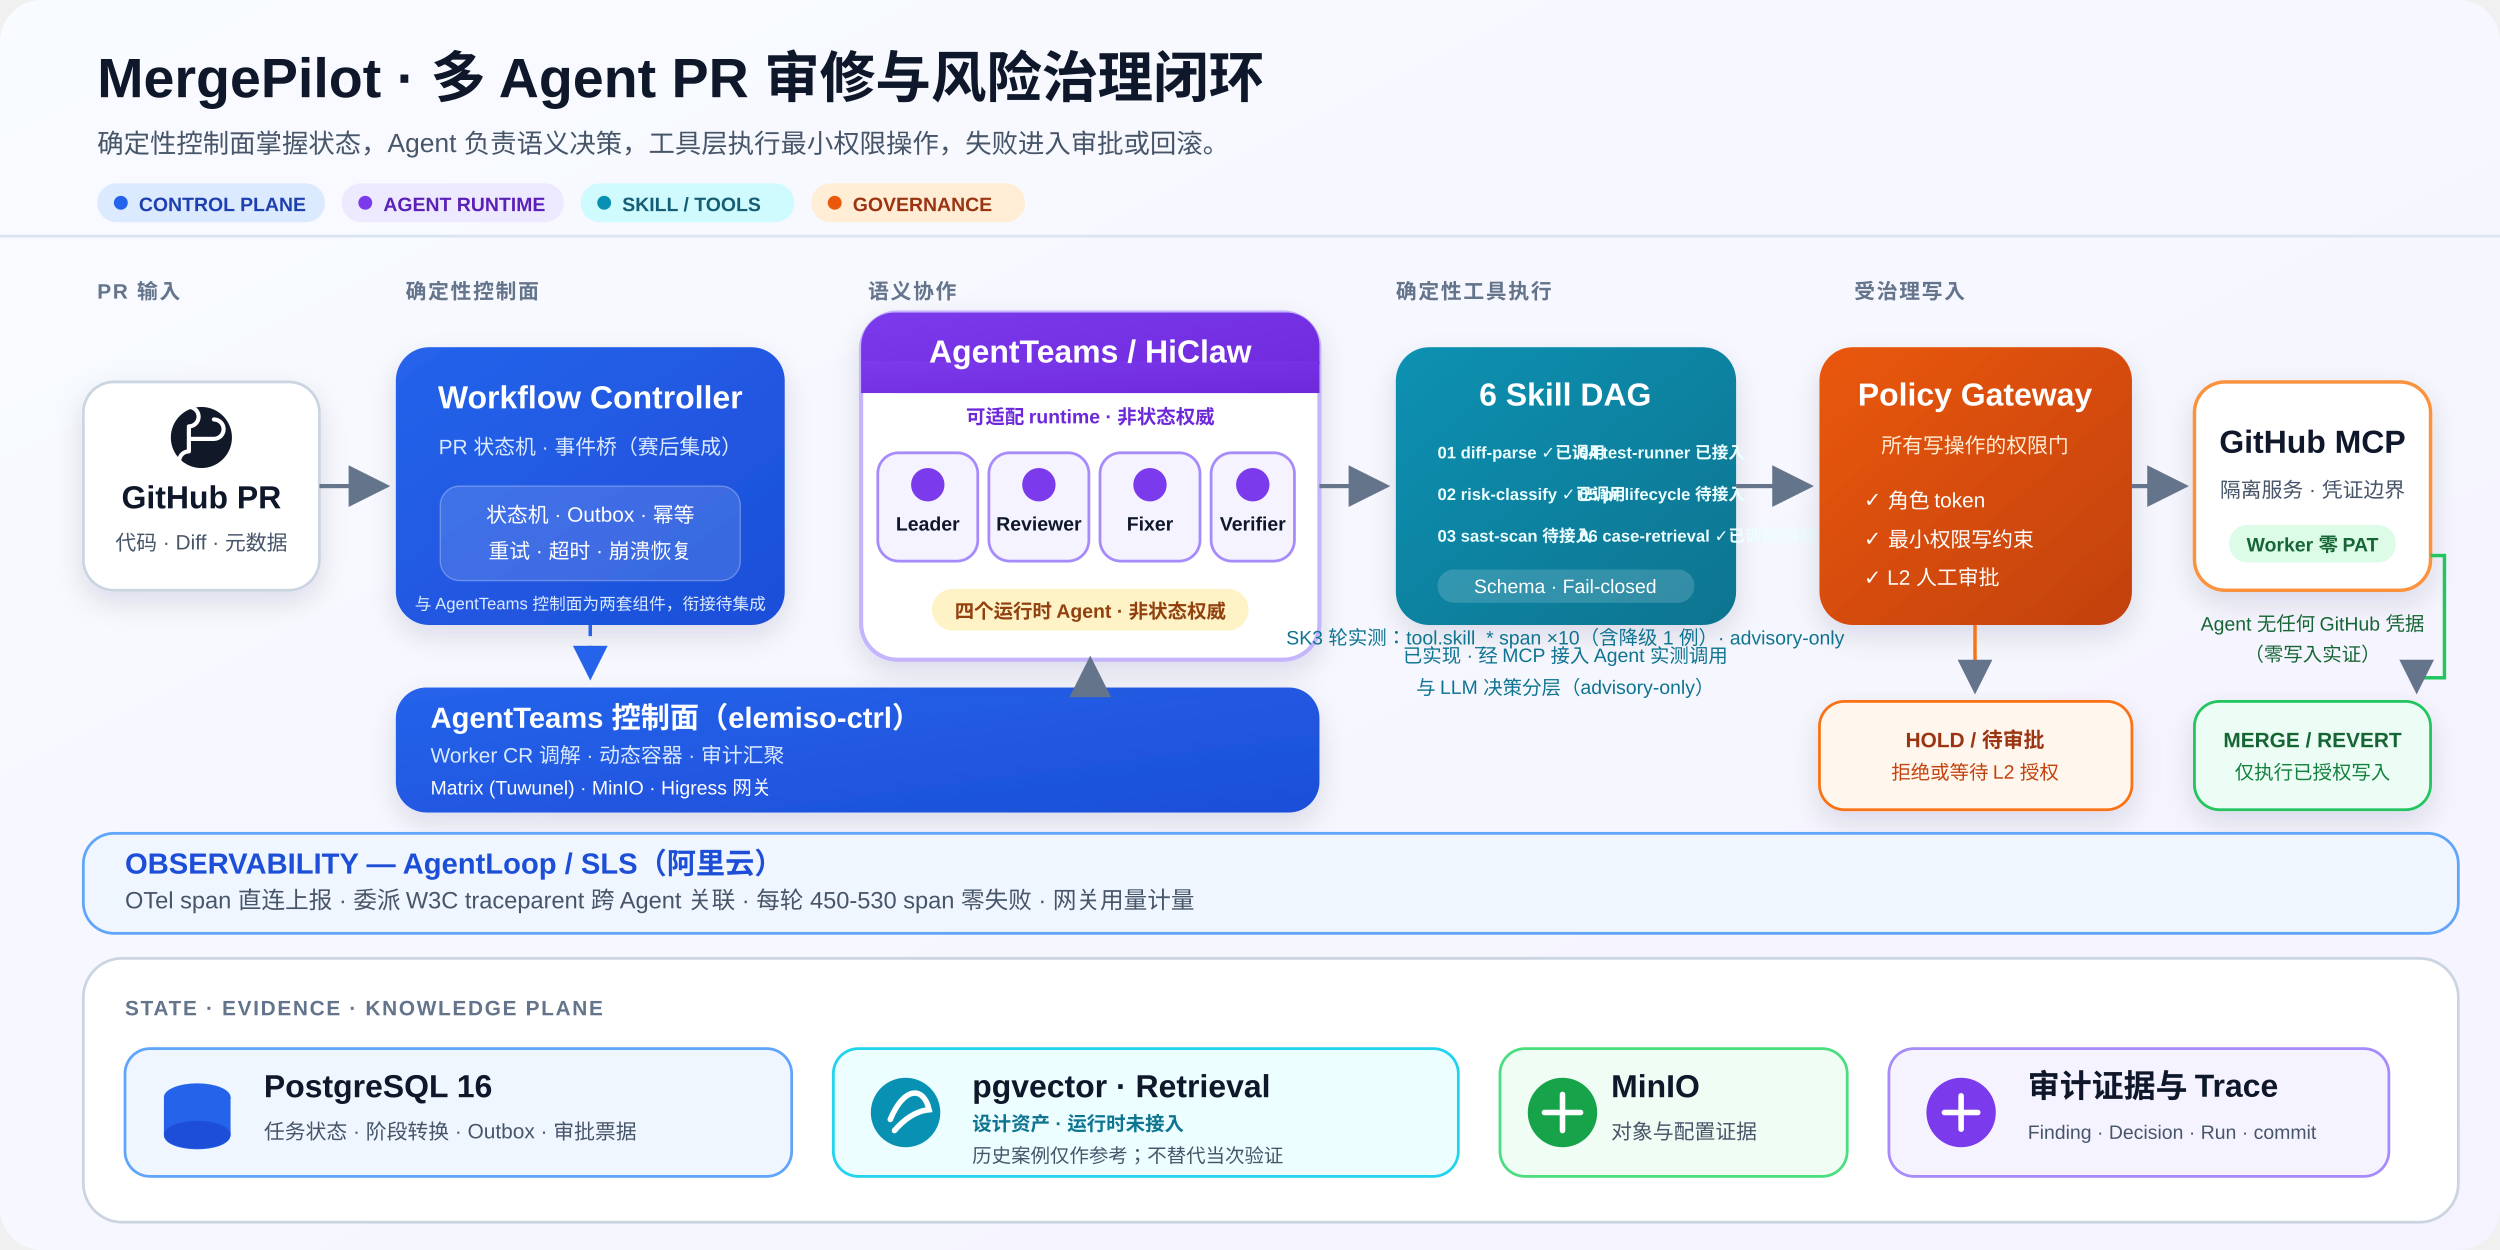
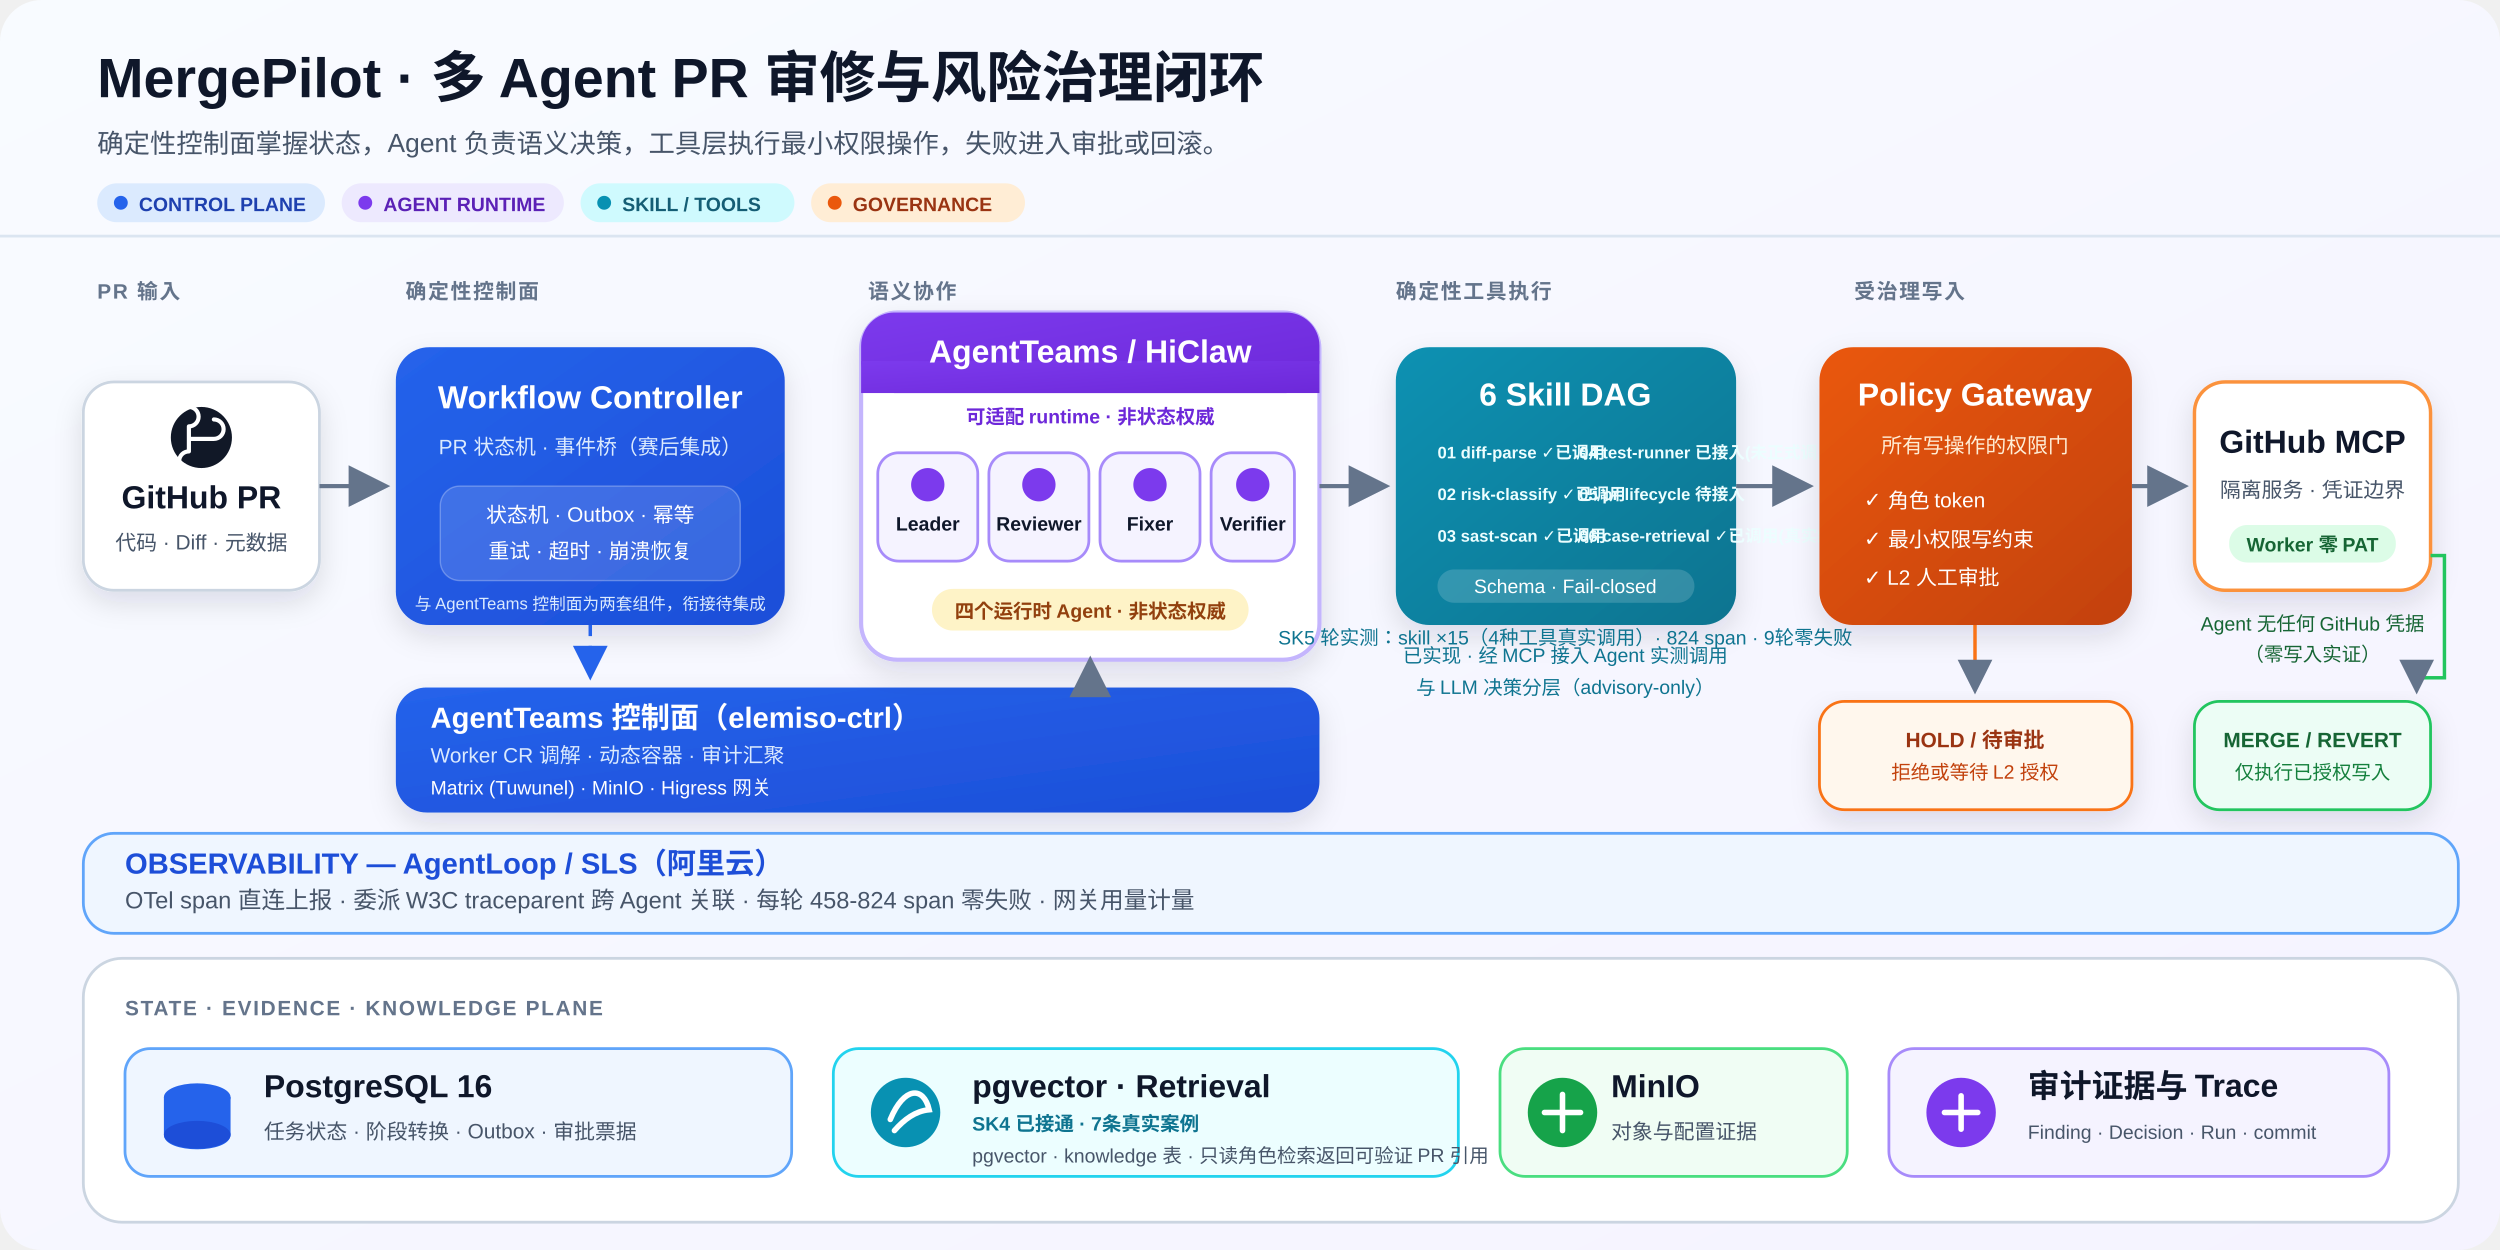
<svg xmlns="http://www.w3.org/2000/svg" width="1800" height="900" viewBox="0 0 1800 900" role="img" aria-labelledby="title desc">
  <defs>
    <linearGradient id="bg" x1="0" y1="0" x2="1" y2="1">
      <stop offset="0" stop-color="#f8fbff" />
      <stop offset="1" stop-color="#f5f3ff" />
    </linearGradient>
    <linearGradient id="controller" x1="0" y1="0" x2="1" y2="1">
      <stop offset="0" stop-color="#2563eb" />
      <stop offset="1" stop-color="#1d4ed8" />
    </linearGradient>
    <linearGradient id="runtime" x1="0" y1="0" x2="1" y2="1">
      <stop offset="0" stop-color="#7c3aed" />
      <stop offset="1" stop-color="#6d28d9" />
    </linearGradient>
    <linearGradient id="skills" x1="0" y1="0" x2="1" y2="1">
      <stop offset="0" stop-color="#0891b2" />
      <stop offset="1" stop-color="#0e7490" />
    </linearGradient>
    <linearGradient id="governance" x1="0" y1="0" x2="1" y2="1">
      <stop offset="0" stop-color="#ea580c" />
      <stop offset="1" stop-color="#c2410c" />
    </linearGradient>
    <filter id="shadow" x="-20%" y="-20%" width="140%" height="150%">
      <feDropShadow dx="0" dy="8" stdDeviation="10" flood-color="#0f172a" flood-opacity="0.12" />
    </filter>
    <marker id="arrow" markerWidth="10" markerHeight="10" refX="8" refY="5" orient="auto" markerUnits="strokeWidth">
      <path d="M0,0 L10,5 L0,10 Z" fill="#64748b" />
    </marker>
    <marker id="arrowBlue" markerWidth="10" markerHeight="10" refX="8" refY="5" orient="auto" markerUnits="strokeWidth">
      <path d="M0,0 L10,5 L0,10 Z" fill="#2563eb" />
    </marker>
    <style>
      .font { font-family: "Noto Sans SC", "Microsoft YaHei", "Segoe UI", "PingFang SC", Arial, sans-serif; font-kerning: normal; }
      .title { font-size: 40px; font-weight: 700; fill: #0f172a; }
      .subtitle { font-size: 19px; fill: #475569; }
      .lane { font-size: 15px; font-weight: 700; letter-spacing: 1.2px; fill: #64748b; }
      .card-title { font-size: 23px; font-weight: 700; }
      .card-body { font-size: 17px; }
      .small { font-size: 15px; }
      .tiny { font-size: 14px; }
      .white { fill: #ffffff; }
      .ink { fill: #0f172a; }
      .muted { fill: #475569; }
      .connector { fill: none; stroke: #64748b; stroke-width: 3; marker-end: url(#arrow); }
      .state-link { fill: none; stroke: #2563eb; stroke-width: 2.5; stroke-dasharray: 8 7; marker-end: url(#arrowBlue); }
    </style>
  </defs>
  <rect width="1800" height="900" rx="30" fill="url(#bg)" />
  <path d="M0 170 H1800" stroke="#dbe5f1" stroke-width="2" />
  <g class="font">
    <text x="70" y="70" class="title">MergePilot · 多 Agent PR 审修与风险治理闭环</text>
    <text x="70" y="110" class="subtitle">确定性控制面掌握状态，Agent 负责语义决策，工具层执行最小权限操作，失败进入审批或回滚。</text>
    <g transform="translate(70 132)">
      <rect width="164" height="28" rx="14" fill="#dbeafe" />
      <circle cx="17" cy="14" r="5" fill="#2563eb" />
      <text x="30" y="20" class="tiny" fill="#1e40af" font-weight="700">CONTROL PLANE</text>
      <rect x="176" width="160" height="28" rx="14" fill="#ede9fe" />
      <circle cx="193" cy="14" r="5" fill="#7c3aed" />
      <text x="206" y="20" class="tiny" fill="#5b21b6" font-weight="700">AGENT RUNTIME</text>
      <rect x="348" width="154" height="28" rx="14" fill="#cffafe" />
      <circle cx="365" cy="14" r="5" fill="#0891b2" />
      <text x="378" y="20" class="tiny" fill="#155e75" font-weight="700">SKILL / TOOLS</text>
      <rect x="514" width="154" height="28" rx="14" fill="#ffedd5" />
      <circle cx="531" cy="14" r="5" fill="#ea580c" />
      <text x="544" y="20" class="tiny" fill="#9a3412" font-weight="700">GOVERNANCE</text>
    </g>
    <text x="70" y="215" class="lane">PR 输入</text>
    <text x="292" y="215" class="lane">确定性控制面</text>
    <text x="625" y="215" class="lane">语义协作</text>
    <text x="1005" y="215" class="lane">确定性工具执行</text>
    <text x="1335" y="215" class="lane">受治理写入</text>
    <g filter="url(#shadow)">
      <rect x="60" y="275" width="170" height="150" rx="22" fill="#ffffff" stroke="#cbd5e1" stroke-width="2" />
    </g>
    <circle cx="145" cy="315" r="22" fill="#111827" />
    <path d="M136 307 v18 M136 307 a7 7 0 1 0 0-14 M136 325 a7 7 0 1 0 0 14 M136 316 h18 a7 7 0 1 0 0-14" fill="none" stroke="#fff" stroke-width="3" stroke-linecap="round" />
    <text x="145" y="366" text-anchor="middle" class="card-title ink">GitHub PR</text>
    <text x="145" y="396" text-anchor="middle" class="small muted">代码 · Diff · 元数据</text>
    <g filter="url(#shadow)">
      <rect x="285" y="250" width="280" height="200" rx="24" fill="url(#controller)" />
    </g>
    <text x="425" y="294" text-anchor="middle" class="card-title white">Workflow Controller</text>
    <text x="425" y="327" text-anchor="middle" class="small" fill="#dbeafe">PR 状态机 · 事件桥（赛后集成）</text>
    <rect x="317" y="350" width="216" height="68" rx="14" fill="#ffffff" fill-opacity="0.13" stroke="#ffffff" stroke-opacity="0.28" />
    <text x="425" y="376" text-anchor="middle" class="small white">状态机 · Outbox · 幂等</text>
    <text x="425" y="402" text-anchor="middle" class="small white">重试 · 超时 · 崩溃恢复</text>
    <text x="425" y="439" text-anchor="middle" font-size="12" fill="#dbeafe">与 AgentTeams 控制面为两套组件，衔接待集成</text>
    <g filter="url(#shadow)">
      <rect x="285" y="495" width="665" height="90" rx="22" fill="url(#controller)" />
    </g>
    <text x="310" y="524" font-size="21" font-weight="700" class="white">AgentTeams 控制面（elemiso-ctrl）</text>
    <text x="310" y="549" class="small" fill="#dbeafe">Worker CR 调解 · 动态容器 · 审计汇聚</text>
    <text x="310" y="572" class="tiny white">Matrix (Tuwunel) · MinIO · Higress 网关</text>
    <g filter="url(#shadow)">
      <rect x="620" y="225" width="330" height="250" rx="26" fill="#ffffff" stroke="#c4b5fd" stroke-width="3" />
    </g>
    <rect x="620" y="225" width="330" height="58" rx="24" fill="url(#runtime)" />
    <path d="M620 260 H950 V283 H620 Z" fill="url(#runtime)" />
    <text x="785" y="261" text-anchor="middle" class="card-title white">AgentTeams / HiClaw</text>
    <text x="785" y="305" text-anchor="middle" class="tiny" fill="#6d28d9" font-weight="700">可适配 runtime · 非状态权威</text>
    <g>
      <rect x="632" y="326" width="72" height="78" rx="15" fill="#f5f3ff" stroke="#a78bfa" stroke-width="2" />
      <circle cx="668" cy="349" r="12" fill="#7c3aed" />
      <text x="668" y="382" text-anchor="middle" class="tiny ink" font-weight="700">Leader</text>
      <rect x="712" y="326" width="72" height="78" rx="15" fill="#f5f3ff" stroke="#a78bfa" stroke-width="2" />
      <circle cx="748" cy="349" r="12" fill="#7c3aed" />
      <text x="748" y="382" text-anchor="middle" class="tiny ink" font-weight="700">Reviewer</text>
      <rect x="792" y="326" width="72" height="78" rx="15" fill="#f5f3ff" stroke="#a78bfa" stroke-width="2" />
      <circle cx="828" cy="349" r="12" fill="#7c3aed" />
      <text x="828" y="382" text-anchor="middle" class="tiny ink" font-weight="700">Fixer</text>
      <rect x="872" y="326" width="60" height="78" rx="15" fill="#f5f3ff" stroke="#a78bfa" stroke-width="2" />
      <circle cx="902" cy="349" r="12" fill="#7c3aed" />
      <text x="902" y="382" text-anchor="middle" class="tiny ink" font-weight="700">Verifier</text>
    </g>
    <rect x="671" y="424" width="228" height="30" rx="15" fill="#fef3c7" />
    <text x="785" y="445" text-anchor="middle" class="tiny" fill="#92400e" font-weight="700">四个运行时 Agent · 非状态权威</text>
    <g filter="url(#shadow)">
      <rect x="1005" y="250" width="245" height="200" rx="24" fill="url(#skills)" />
    </g>
    <text x="1127" y="292" text-anchor="middle" class="card-title white">6 Skill DAG</text>
    <g fill="#ecfeff" font-weight="650" font-size="12px">
      <text x="1035" y="330" textLength="95" lengthAdjust="spacingAndGlyphs">01  diff-parse ✓已调用</text>
      <text x="1035" y="360" textLength="95" lengthAdjust="spacingAndGlyphs">02  risk-classify ✓已调用</text>
-       <text x="1035" y="390" textLength="95" lengthAdjust="spacingAndGlyphs">03  sast-scan 待接入</text>
-       <text x="1137" y="330" textLength="103" lengthAdjust="spacingAndGlyphs">04  test-runner 已接入</text>
+       <text x="1035" y="390" textLength="95" lengthAdjust="spacingAndGlyphs">03  sast-scan ✓已调用</text>
+       <text x="1137" y="330" textLength="103" lengthAdjust="spacingAndGlyphs">04  test-runner 已接入(未正式调用)</text>
      <text x="1137" y="360" textLength="103" lengthAdjust="spacingAndGlyphs">05  pr-lifecycle 待接入</text>
-       <text x="1137" y="390" textLength="103" lengthAdjust="spacingAndGlyphs">06  case-retrieval ✓已调用(降级)</text>
+       <text x="1137" y="390" textLength="103" lengthAdjust="spacingAndGlyphs">06  case-retrieval ✓已调用(真实结果)</text>
    </g>
    <rect x="1035" y="410" width="185" height="24" rx="12" fill="#ffffff" fill-opacity="0.16" />
    <text x="1127" y="427" text-anchor="middle" class="tiny white">Schema · Fail-closed</text>
-     <text x="1127" y="464" text-anchor="middle" class="tiny" fill="#0e7490" textLength="340" lengthAdjust="spacingAndGlyphs">SK3 轮实测：tool.skill_* span ×10（含降级 1 例）· advisory-only</text>
+     <text x="1127" y="464" text-anchor="middle" class="tiny" fill="#0e7490" textLength="340" lengthAdjust="spacingAndGlyphs">SK5 轮实测：skill ×15（4种工具真实调用）· 824 span · 9轮零失败</text>
    <text x="1127" y="477" text-anchor="middle" class="tiny" fill="#0e7490">已实现 · 经 MCP 接入 Agent 实测调用</text>
    <text x="1127" y="500" text-anchor="middle" class="tiny" fill="#0e7490">与 LLM 决策分层（advisory-only）</text>
    <g filter="url(#shadow)">
      <rect x="1310" y="250" width="225" height="200" rx="24" fill="url(#governance)" />
    </g>
    <text x="1422" y="292" text-anchor="middle" class="card-title white">Policy Gateway</text>
    <text x="1422" y="326" text-anchor="middle" class="small" fill="#ffedd5">所有写操作的权限门</text>
    <g class="small white">
      <text x="1342" y="365">✓ 角色 token</text>
      <text x="1342" y="393">✓ 最小权限写约束</text>
      <text x="1342" y="421">✓ L2 人工审批</text>
    </g>
    <g filter="url(#shadow)">
      <rect x="1580" y="275" width="170" height="150" rx="22" fill="#ffffff" stroke="#fb923c" stroke-width="2.5" />
    </g>
    <text x="1665" y="326" text-anchor="middle" class="card-title ink">GitHub MCP</text>
    <text x="1665" y="358" text-anchor="middle" class="small muted">隔离服务 · 凭证边界</text>
    <rect x="1605" y="378" width="120" height="27" rx="13" fill="#dcfce7" />
    <text x="1665" y="397" text-anchor="middle" class="tiny" fill="#166534" font-weight="750">Worker 零 PAT</text>
    <text x="1665" y="454" text-anchor="middle" class="tiny" fill="#166534">Agent 无任何 GitHub 凭据</text>
    <text x="1665" y="476" text-anchor="middle" class="tiny" fill="#166534">（零写入实证）</text>
    <path d="M230 350 H275" class="connector" />
    <path d="M425 450 V485" class="state-link" />
    <path d="M785 495 V478" class="connector" />
    <path d="M950 350 H995" class="connector" />
    <path d="M1250 350 H1300" class="connector" />
    <path d="M1535 350 H1570" class="connector" />
    <path d="M1422 450 V495" fill="none" stroke="#f97316" stroke-width="2.5" marker-end="url(#arrow)" />
    <path d="M1750 400 H1760 V488 H1740 V495" fill="none" stroke="#22c55e" stroke-width="2.5" marker-end="url(#arrow)" />
    <g filter="url(#shadow)">
      <rect x="1310" y="505" width="225" height="78" rx="18" fill="#fff7ed" stroke="#f97316" stroke-width="2" />
      <rect x="1580" y="505" width="170" height="78" rx="18" fill="#ecfdf5" stroke="#22c55e" stroke-width="2" />
    </g>
    <text x="1422" y="538" text-anchor="middle" class="small" fill="#9a3412" font-weight="750">HOLD / 待审批</text>
    <text x="1422" y="561" text-anchor="middle" class="tiny" fill="#c2410c">拒绝或等待 L2 授权</text>
    <text x="1665" y="538" text-anchor="middle" class="small" fill="#166534" font-weight="750">MERGE / REVERT</text>
    <text x="1665" y="561" text-anchor="middle" class="tiny" fill="#15803d">仅执行已授权写入</text>
    <rect x="60" y="600" width="1710" height="72" rx="22" fill="#eff6ff" stroke="#60a5fa" stroke-width="2" />
    <text x="90" y="629" font-size="21" font-weight="700" fill="#1d4ed8">OBSERVABILITY — AgentLoop / SLS（阿里云）</text>
-     <text x="90" y="654" class="card-body muted">OTel span 直连上报 · 委派 W3C traceparent 跨 Agent 关联 · 每轮 450-530 span 零失败 · 网关用量计量</text>
+     <text x="90" y="654" class="card-body muted">OTel span 直连上报 · 委派 W3C traceparent 跨 Agent 关联 · 每轮 458-824 span 零失败 · 网关用量计量</text>
    <g transform="translate(0 55)">
      <rect x="60" y="635" width="1710" height="190" rx="28" fill="#ffffff" stroke="#cbd5e1" stroke-width="2" />
      <text x="90" y="676" class="lane">STATE · EVIDENCE · KNOWLEDGE PLANE</text>
      <g>
        <rect x="90" y="700" width="480" height="92" rx="18" fill="#eff6ff" stroke="#60a5fa" stroke-width="2" />
        <ellipse cx="142" cy="735" rx="24" ry="10" fill="#2563eb" />
        <path d="M118 735 V762 C118 776 166 776 166 762 V735" fill="#2563eb" />
        <ellipse cx="142" cy="762" rx="24" ry="10" fill="#1d4ed8" />
        <text x="190" y="735" class="card-title ink">PostgreSQL 16</text>
        <text x="190" y="765" class="small muted">任务状态 · 阶段转换 · Outbox · 审批票据</text>
      </g>
      <g>
        <rect x="600" y="700" width="450" height="92" rx="18" fill="#ecfeff" stroke="#22d3ee" stroke-width="2" />
        <circle cx="652" cy="746" r="25" fill="#0891b2" />
        <path d="M641 751 c10-24 24-24 28-7 c-10 1-18 7-25 15" fill="none" stroke="#fff" stroke-width="4" stroke-linecap="round" />
        <text x="700" y="735" class="card-title ink">pgvector · Retrieval</text>
-         <text x="700" y="759" class="tiny" fill="#0e7490" font-weight="700">设计资产 · 运行时未接入</text>
-         <text x="700" y="782" class="tiny muted">历史案例仅作参考；不替代当次验证</text>
+         <text x="700" y="759" class="tiny" fill="#0e7490" font-weight="700">SK4 已接通 · 7条真实案例</text>
+         <text x="700" y="782" class="tiny muted">pgvector · knowledge 表 · 只读角色<br />检索返回可验证 PR 引用</text>
      </g>
      <g>
        <rect x="1080" y="700" width="250" height="92" rx="18" fill="#f0fdf4" stroke="#4ade80" stroke-width="2" />
        <circle cx="1125" cy="746" r="25" fill="#16a34a" />
        <path d="M1112 746 h26 M1125 733 v26" stroke="#fff" stroke-width="4" stroke-linecap="round" />
        <text x="1160" y="735" class="card-title ink">MinIO</text>
        <text x="1160" y="765" class="small muted">对象与配置证据</text>
      </g>
      <g>
        <rect x="1360" y="700" width="360" height="92" rx="18" fill="#f5f3ff" stroke="#a78bfa" stroke-width="2" />
        <circle cx="1412" cy="746" r="25" fill="#7c3aed" />
        <path d="M1400 746 h24 M1412 734 v24" stroke="#fff" stroke-width="4" stroke-linecap="round" />
        <text x="1460" y="735" class="card-title ink">审计证据与 Trace</text>
        <text x="1460" y="765" class="tiny muted">Finding · Decision · Run · commit</text>
      </g>
    </g>
  </g>
</svg>
